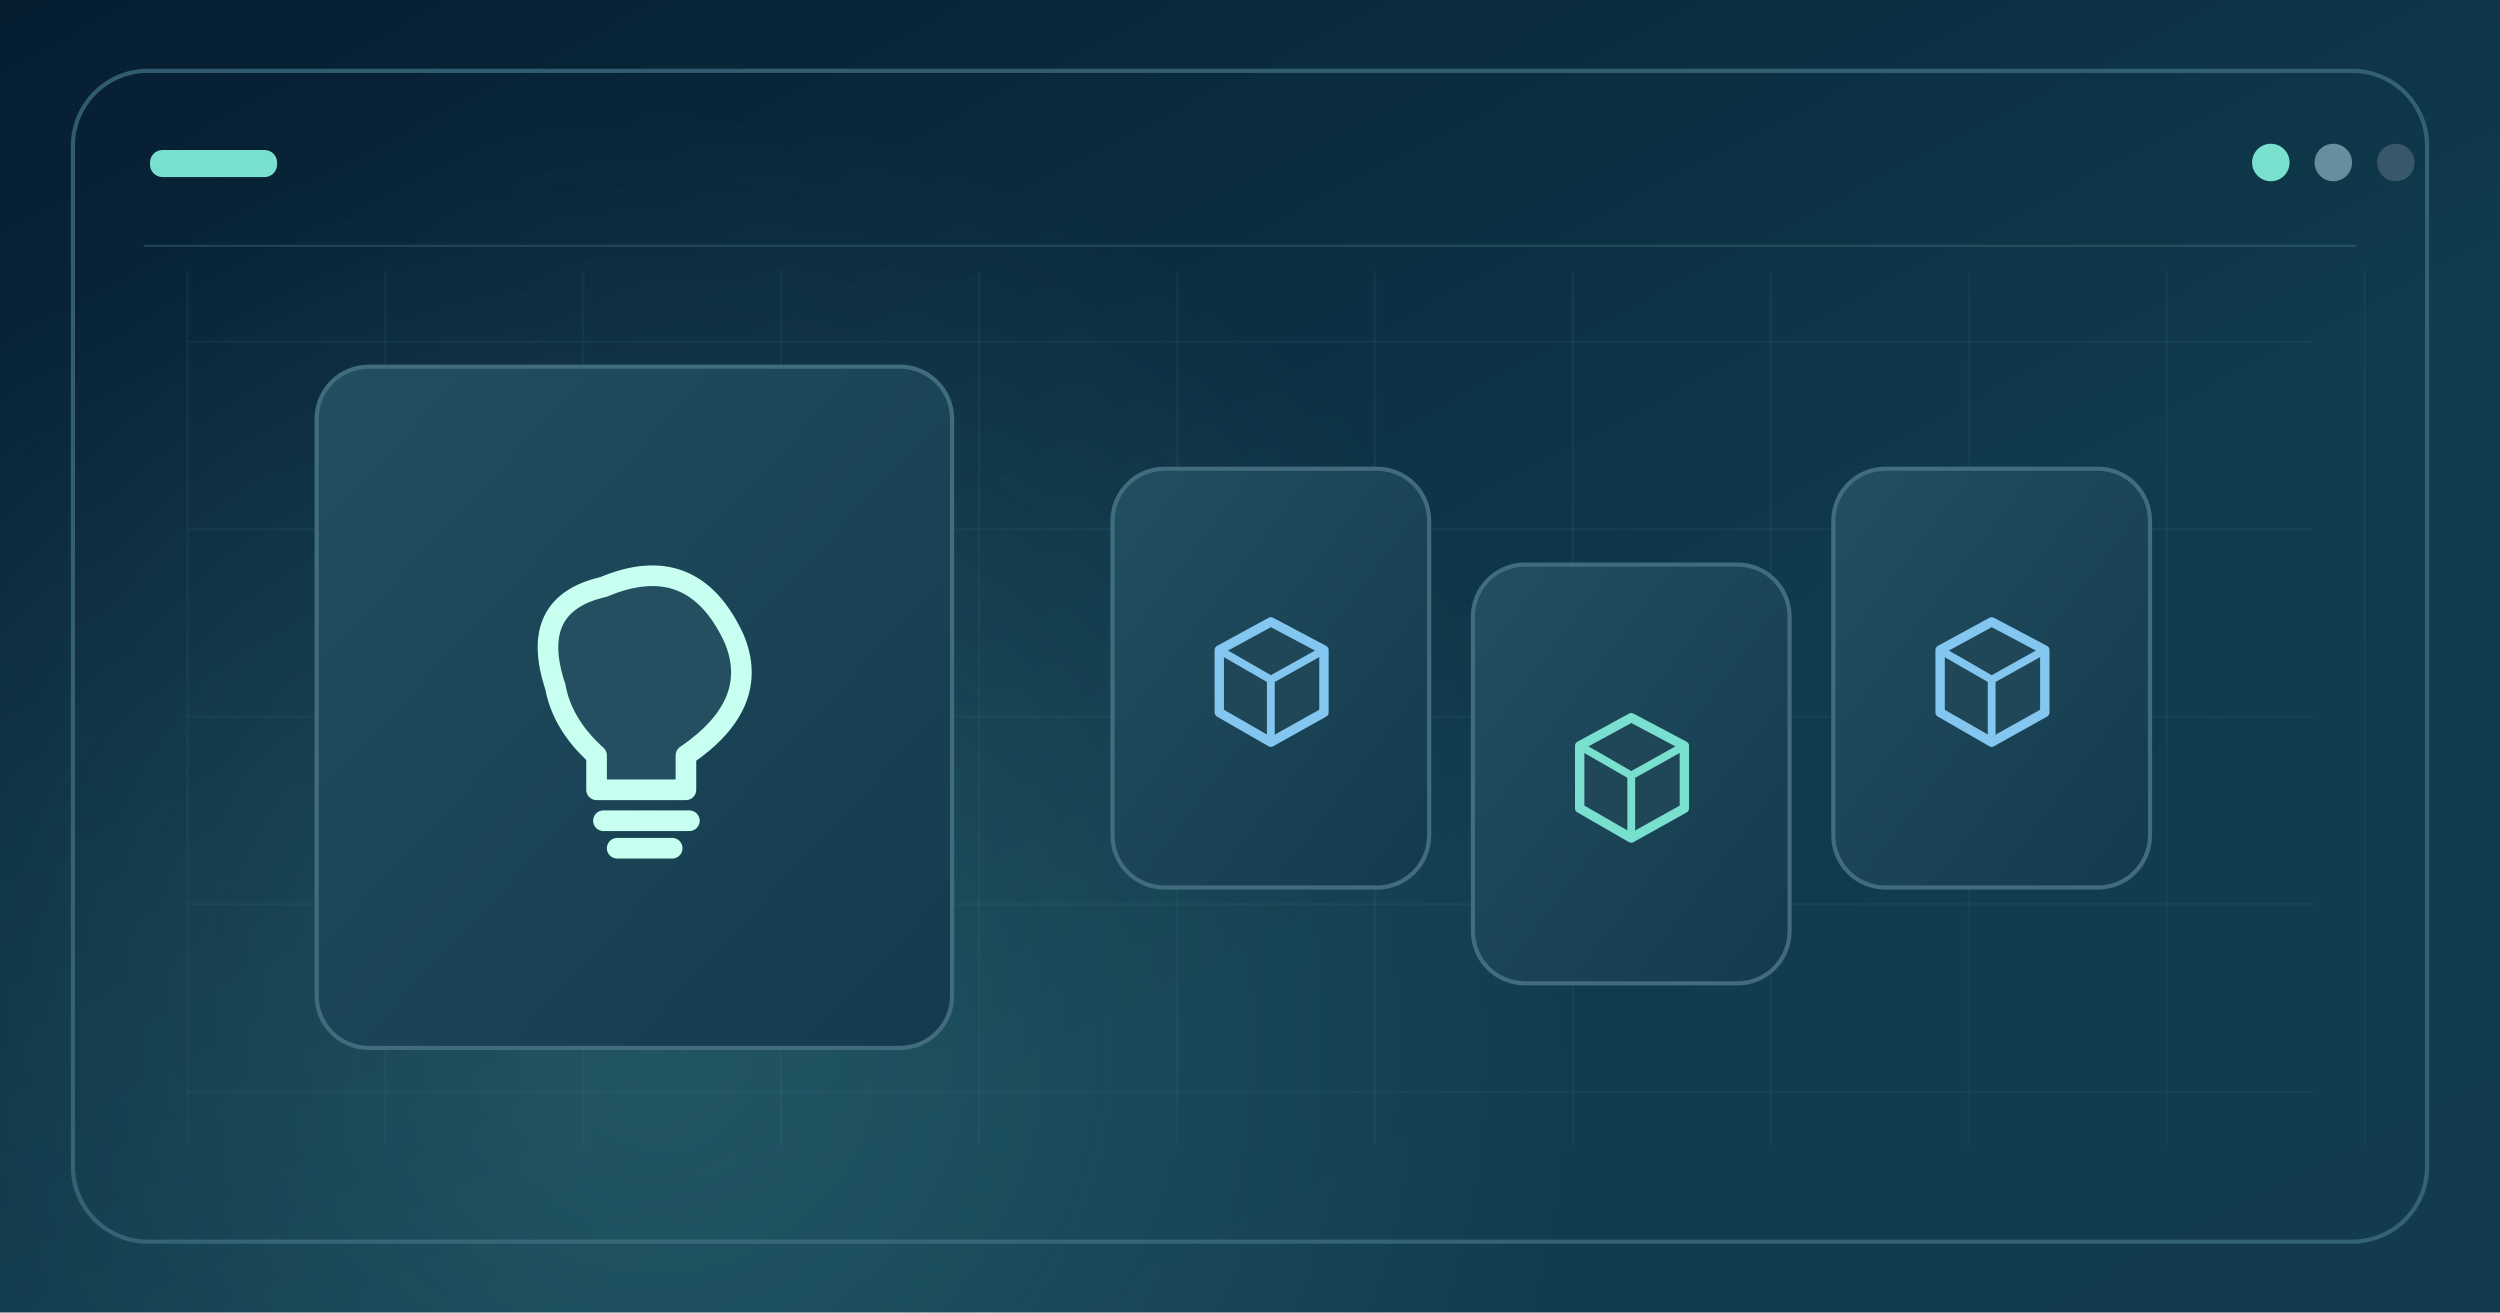
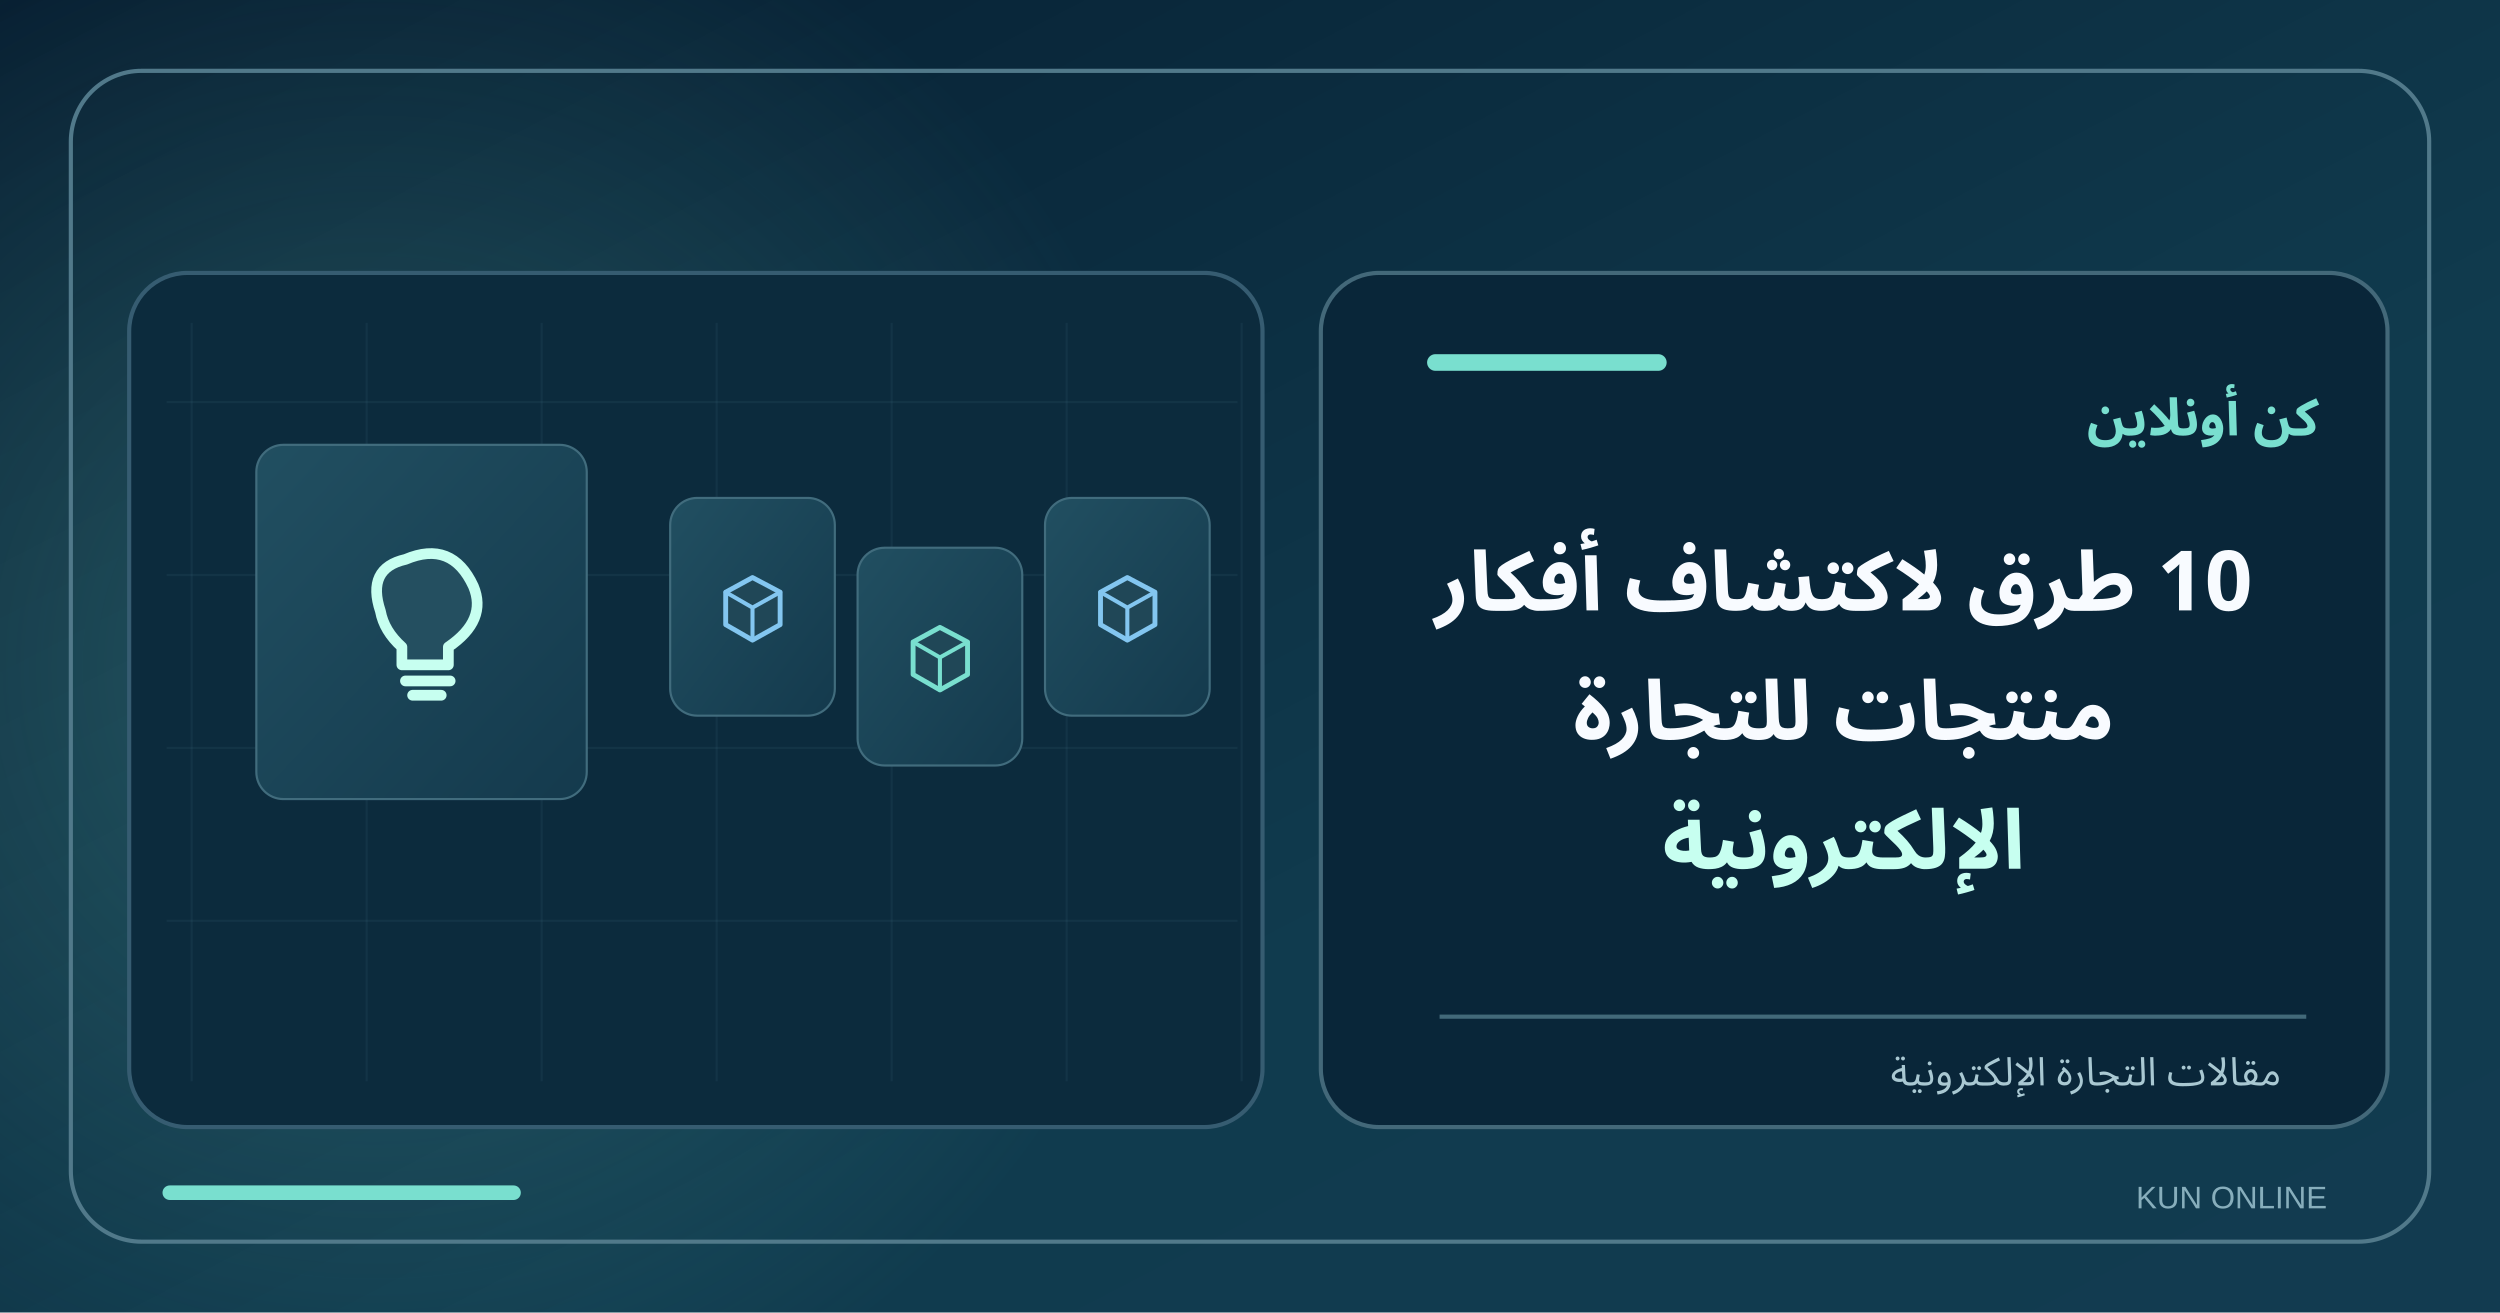
<svg xmlns="http://www.w3.org/2000/svg" width="1200" height="630" viewBox="0 0 1200 630" role="img" aria-labelledby="title desc">
  <defs>
    <linearGradient id="back" x1="0" y1="0" x2="1" y2="1">
      <stop stop-color="#061d30" />
      <stop offset=".62" stop-color="#103b4e" />
      <stop offset="1" stop-color="#123b50" />
    </linearGradient>
    <linearGradient id="glass" x1="0" y1="0" x2="1" y2="1">
      <stop stop-color="#214f61" />
      <stop offset="1" stop-color="#143a4d" />
    </linearGradient>
    <radialGradient id="bloom">
-       <stop stop-color="#79dfcf" stop-opacity=".18" />
+       <stop stop-color="#79dfcf" stop-opacity=".24" />
      <stop offset="1" stop-color="#79dfcf" stop-opacity="0" />
    </radialGradient>
  </defs>
  <rect width="1200" height="630" fill="url(#back)" />
-   <circle cx="313" cy="501" r="450" fill="url(#bloom)" />
-   <rect x="35" y="34" width="1130" height="562" rx="36" fill="none" stroke="#3f6f81" stroke-width="2" opacity=".75" />
-   <path d="M69 118H1131" stroke="#4c7f8b" stroke-width="1" opacity=".34" />
-   <rect x="72" y="72" width="61" height="13" rx="6" fill="#79dfcf" />
-   <circle cx="1090" cy="78" r="9" fill="#79dfcf" />
-   <circle cx="1120" cy="78" r="9" fill="#668e9d" />
-   <circle cx="1150" cy="78" r="9" fill="#38576b" />
+   <circle cx="180" cy="320" r="390" fill="url(#bloom)" />
+   <rect x="34" y="34" width="1132" height="562" rx="34" fill="none" stroke="#51798a" stroke-width="2" />
+   <rect x="62" y="131" width="544" height="410" rx="28" fill="#0c2b3d" stroke="#365c71" stroke-width="2" />
  <g stroke="#508396" stroke-opacity=".10" stroke-width="1">
-     <path d="M90 130V550" />
-     <path d="M185 130V550" />
-     <path d="M280 130V550" />
-     <path d="M375 130V550" />
-     <path d="M470 130V550" />
-     <path d="M565 130V550" />
-     <path d="M660 130V550" />
-     <path d="M755 130V550" />
-     <path d="M850 130V550" />
-     <path d="M945 130V550" />
-     <path d="M1040 130V550" />
-     <path d="M1135 130V550" />
-     <path d="M90 164H1110" />
-     <path d="M90 254H1110" />
-     <path d="M90 344H1110" />
-     <path d="M90 434H1110" />
-     <path d="M90 524H1110" />
+     <path d="M92 155V519" />
+     <path d="M176 155V519" />
+     <path d="M260 155V519" />
+     <path d="M344 155V519" />
+     <path d="M428 155V519" />
+     <path d="M512 155V519" />
+     <path d="M596 155V519" />
+     <path d="M80 193H594" />
+     <path d="M80 276H594" />
+     <path d="M80 359H594" />
+     <path d="M80 442H594" />
  </g>
-   <rect x="152" y="176" width="305" height="327" rx="25" fill="url(#glass)" stroke="#416c7d" stroke-width="2" />
-   <g transform="translate(222 257) scale(1.65)">
-     <path d="M27 44Q19 20 41 15Q67 4 79 30Q87 49 65 64V74H39V64Q29 55 27 44ZM41 83H66" fill="#244f60" stroke="#c7fff0" stroke-width="6" stroke-linecap="round" stroke-linejoin="round" />
-     <path d="M45 91H61" fill="none" stroke="#c7fff0" stroke-width="6" stroke-linecap="round" stroke-linejoin="round" />
+   <g id="topic-illustration" transform="translate(44 122) scale(.52)">
+     <rect x="152" y="176" width="305" height="327" rx="25" fill="url(#glass)" stroke="#416c7d" stroke-width="2" />
+     <g transform="translate(222 257) scale(1.65)">
+       <path d="M27 44Q19 20 41 15Q67 4 79 30Q87 49 65 64V74H39V64Q29 55 27 44ZM41 83H66" fill="#244f60" stroke="#c7fff0" stroke-width="6" stroke-linecap="round" stroke-linejoin="round" />
+       <path d="M45 91H61" fill="none" stroke="#c7fff0" stroke-width="6" stroke-linecap="round" stroke-linejoin="round" />
+     </g>
+     <rect x="534" y="225" width="152" height="201" rx="25" fill="url(#glass)" stroke="#416c7d" stroke-width="2" />
+     <g transform="translate(572.5 288) scale(0.75)">
+       <path d="M17 32L50 14L84 32V72L50 91L17 72Z" fill="#204757" stroke="#83c6f0" stroke-width="6" stroke-linecap="round" stroke-linejoin="round" />
+       <path d="M17 32L50 51L84 32M50 51V91" fill="none" stroke="#83c6f0" stroke-width="5" stroke-linecap="round" stroke-linejoin="round" />
+     </g>
+     <rect x="707" y="271" width="152" height="201" rx="25" fill="url(#glass)" stroke="#416c7d" stroke-width="2" />
+     <g transform="translate(745.5 334) scale(0.75)">
+       <path d="M17 32L50 14L84 32V72L50 91L17 72Z" fill="#204757" stroke="#79dfcf" stroke-width="6" stroke-linecap="round" stroke-linejoin="round" />
+       <path d="M17 32L50 51L84 32M50 51V91" fill="none" stroke="#79dfcf" stroke-width="5" stroke-linecap="round" stroke-linejoin="round" />
+     </g>
+     <rect x="880" y="225" width="152" height="201" rx="25" fill="url(#glass)" stroke="#416c7d" stroke-width="2" />
+     <g transform="translate(918.5 288) scale(0.75)">
+       <path d="M17 32L50 14L84 32V72L50 91L17 72Z" fill="#204757" stroke="#83c6f0" stroke-width="6" stroke-linecap="round" stroke-linejoin="round" />
+       <path d="M17 32L50 51L84 32M50 51V91" fill="none" stroke="#83c6f0" stroke-width="5" stroke-linecap="round" stroke-linejoin="round" />
+     </g>
  </g>
-   <rect x="534" y="225" width="152" height="201" rx="25" fill="url(#glass)" stroke="#416c7d" stroke-width="2" />
-   <g transform="translate(572.5 288) scale(0.75)">
-     <path d="M17 32L50 14L84 32V72L50 91L17 72Z" fill="#204757" stroke="#83c6f0" stroke-width="6" stroke-linecap="round" stroke-linejoin="round" />
-     <path d="M17 32L50 51L84 32M50 51V91" fill="none" stroke="#83c6f0" stroke-width="5" stroke-linecap="round" stroke-linejoin="round" />
+   <rect x="634" y="131" width="512" height="410" rx="28" fill="#092639" stroke="#436879" stroke-width="2" />
+   <rect x="685" y="170" width="115" height="8" rx="4" fill="#79dfcf" />
+   <text x="1113" y="209" direction="rtl" text-anchor="start" font-family="Cairo,Tajawal,Noto Sans Arabic,Segoe UI,Arial,sans-serif" font-size="25" font-weight="700" fill="#79dfcf">كن أونلاين</text>
+   <g id="article-title">
+     <text x="885" y="293" text-anchor="middle" direction="rtl" unicode-bidi="plaintext" font-family="Cairo,Tajawal,Noto Sans Arabic,Segoe UI,Arial,sans-serif" font-size="40" font-weight="700" letter-spacing="0" fill="#f8fbff">10 طرق لاكتشاف أفكار</text>
+     <text x="885" y="355" text-anchor="middle" direction="rtl" unicode-bidi="plaintext" font-family="Cairo,Tajawal,Noto Sans Arabic,Segoe UI,Arial,sans-serif" font-size="40" font-weight="700" letter-spacing="0" fill="#f8fbff">منتجات للتجارة</text>
+     <text x="885" y="417" text-anchor="middle" direction="rtl" unicode-bidi="plaintext" font-family="Cairo,Tajawal,Noto Sans Arabic,Segoe UI,Arial,sans-serif" font-size="40" font-weight="700" letter-spacing="0" fill="#c7fff0">الإلكترونية</text>
  </g>
-   <rect x="707" y="271" width="152" height="201" rx="25" fill="url(#glass)" stroke="#416c7d" stroke-width="2" />
-   <g transform="translate(745.5 334) scale(0.75)">
-     <path d="M17 32L50 14L84 32V72L50 91L17 72Z" fill="#204757" stroke="#79dfcf" stroke-width="6" stroke-linecap="round" stroke-linejoin="round" />
-     <path d="M17 32L50 51L84 32M50 51V91" fill="none" stroke="#79dfcf" stroke-width="5" stroke-linecap="round" stroke-linejoin="round" />
-   </g>
-   <rect x="880" y="225" width="152" height="201" rx="25" fill="url(#glass)" stroke="#416c7d" stroke-width="2" />
-   <g transform="translate(918.5 288) scale(0.75)">
-     <path d="M17 32L50 14L84 32V72L50 91L17 72Z" fill="#204757" stroke="#83c6f0" stroke-width="6" stroke-linecap="round" stroke-linejoin="round" />
-     <path d="M17 32L50 51L84 32M50 51V91" fill="none" stroke="#83c6f0" stroke-width="5" stroke-linecap="round" stroke-linejoin="round" />
-   </g>
+   <path d="M691 488H1107" stroke="#426979" stroke-width="2" />
+   <text x="1095" y="521" direction="rtl" text-anchor="start" font-family="Cairo,Tajawal,Noto Sans Arabic,Segoe UI,Arial,sans-serif" font-size="19" fill="#a9c8d2">مقالات التجارة الإلكترونية</text>
+   <rect x="78" y="569" width="172" height="7" rx="3.5" fill="#79dfcf" />
+   <text x="1117" y="580" direction="rtl" text-anchor="start" font-family="Arial,sans-serif" font-size="15" fill="#87aebc">KUN ONLINE</text>
</svg>
